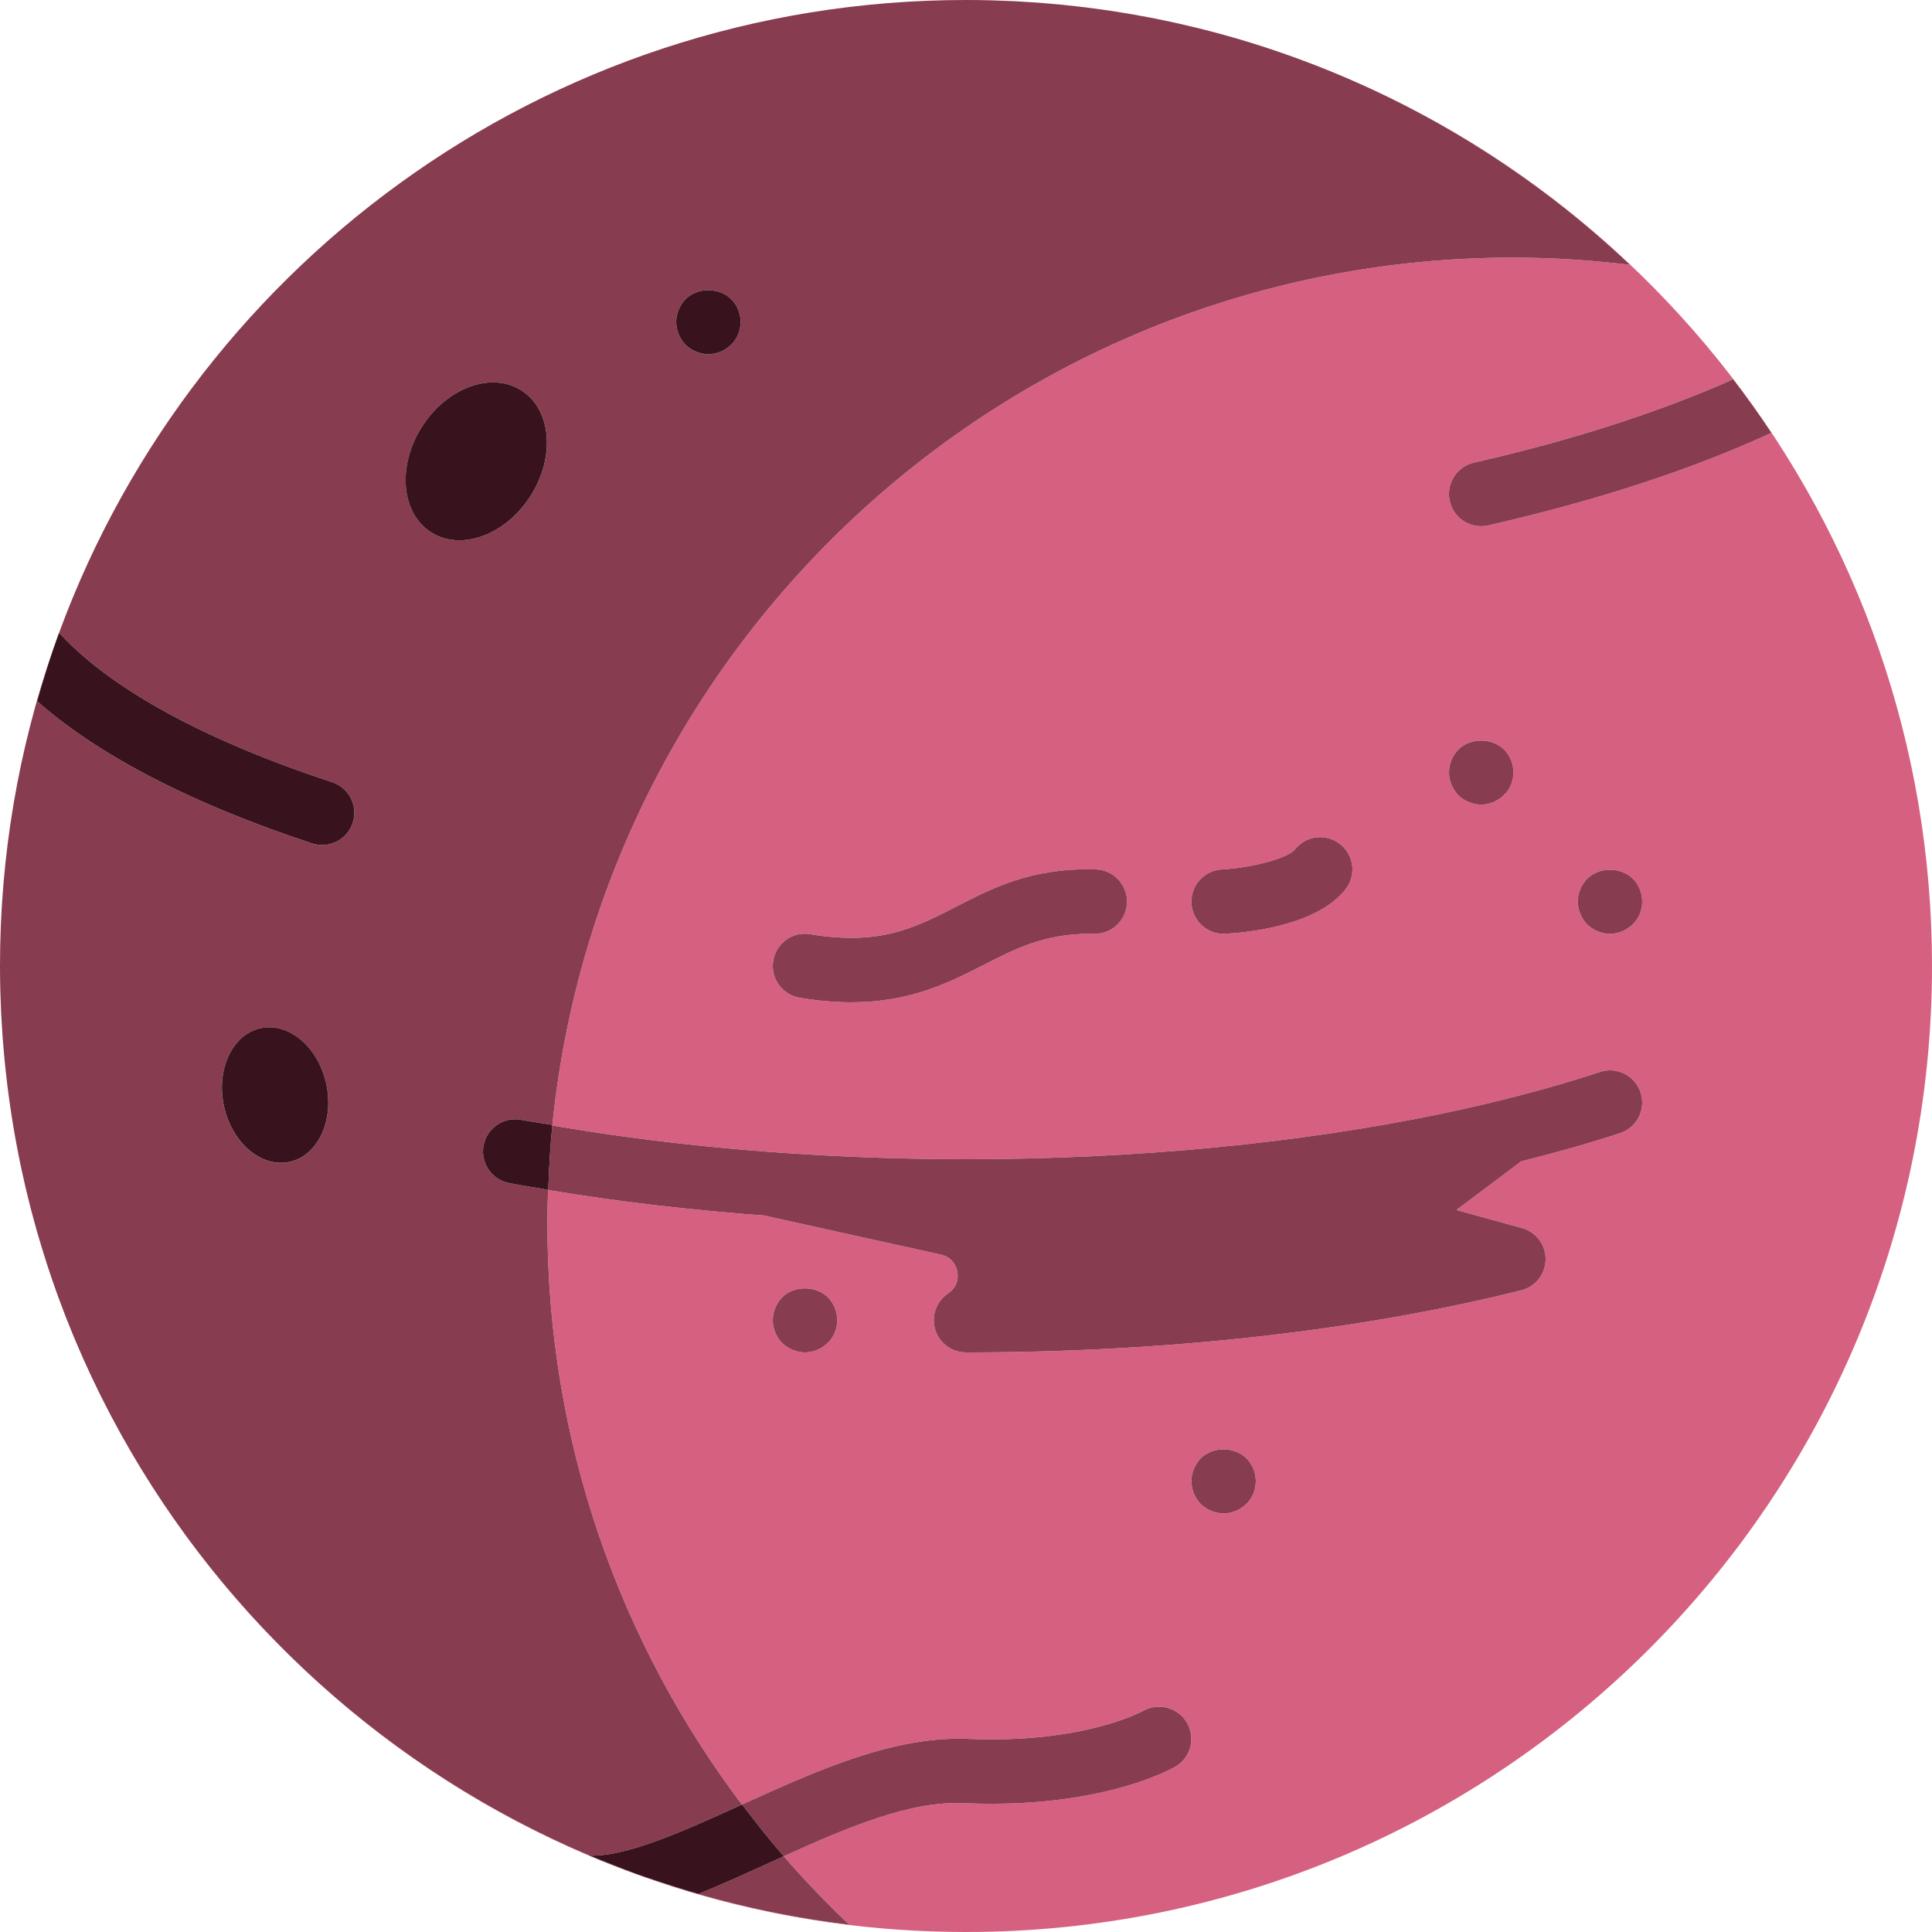
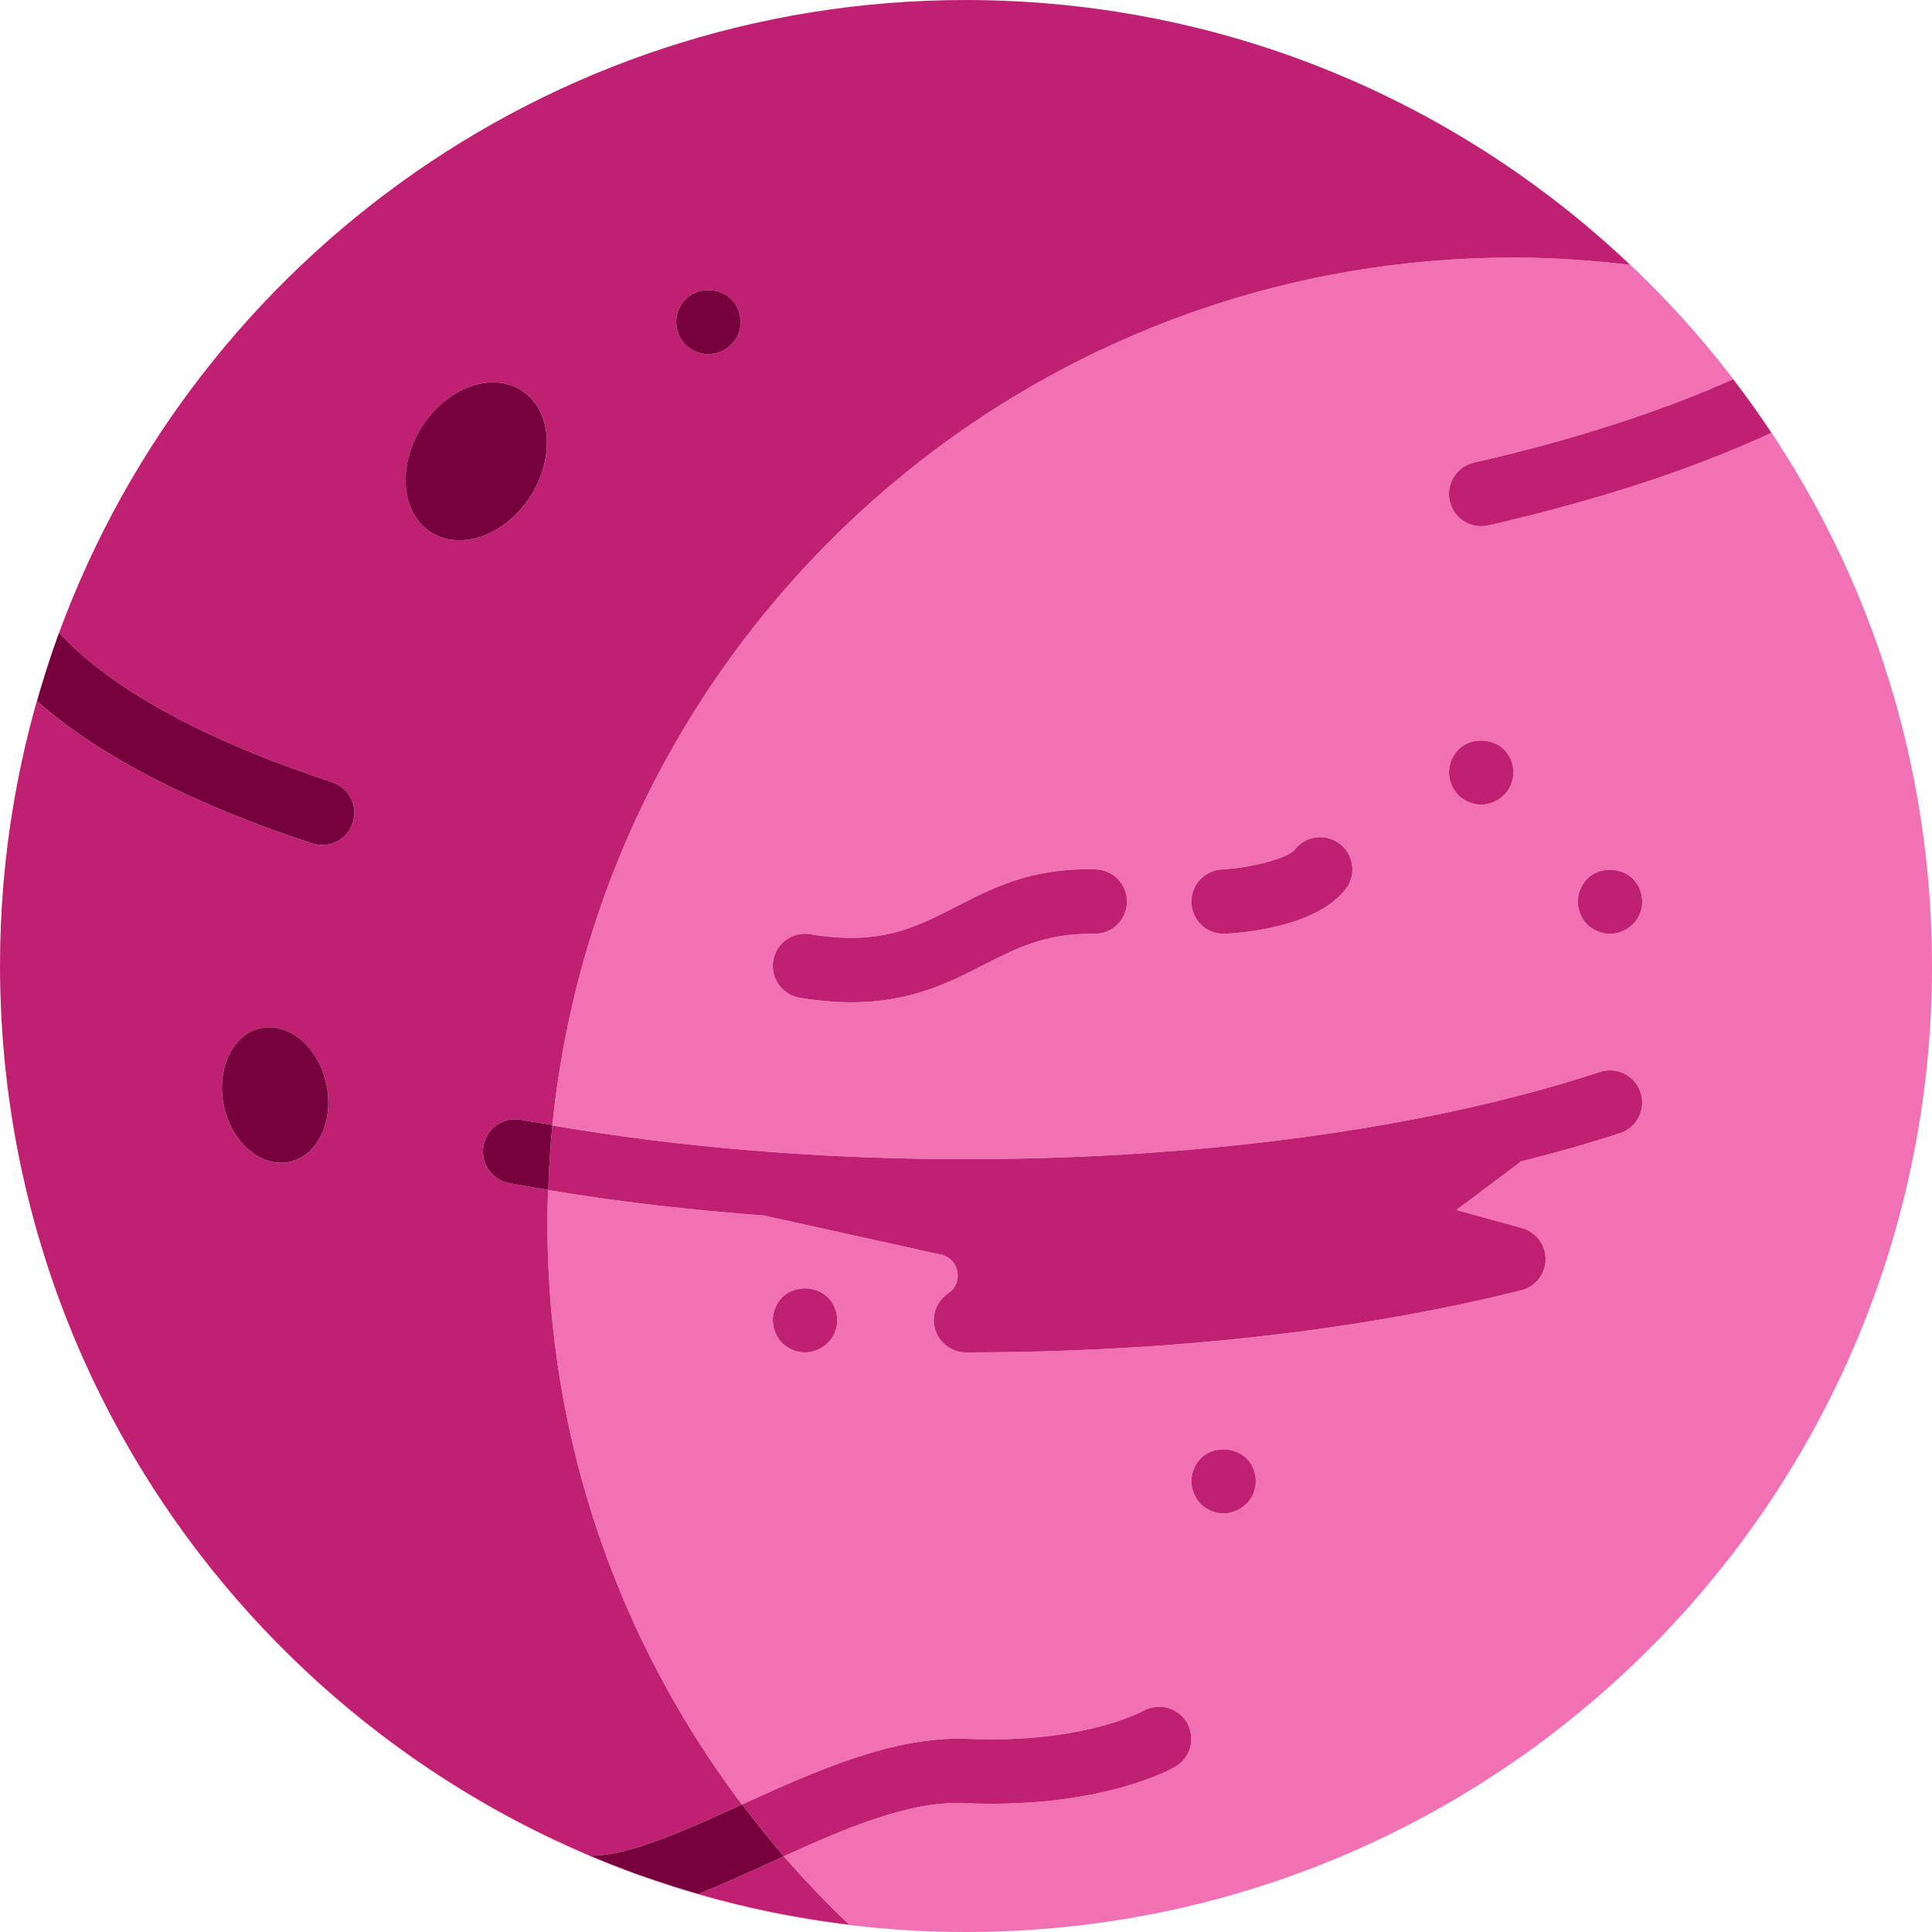
<svg xmlns="http://www.w3.org/2000/svg" version="1.1" id="Capa_1" x="0px" y="0px" viewBox="0 0 480 480" style="enable-background:new 0 0 480 480;" xml:space="preserve">
  <g>
-     <path style="fill:#D6607F;" d="M24.746,346.221c-0.636-1.286-1.262-2.579-1.876-3.878C23.483,343.643,24.11,344.935,24.746,346.221   z" />
-     <path style="fill:#D6607F;" d="M22.327,341.18c-0.588-1.263-1.168-2.53-1.735-3.804C21.158,338.651,21.739,339.917,22.327,341.18z" />
-     <path style="fill:#D6607F;" d="M20.031,336.094c-0.549-1.254-1.093-2.512-1.621-3.777   C18.938,333.582,19.482,334.839,20.031,336.094z" />
-     <path style="fill:#D6607F;" d="M17.864,330.98c-0.519-1.265-1.035-2.533-1.533-3.809C16.829,328.448,17.345,329.715,17.864,330.98z   " />
-     <path style="fill:#D6607F;" d="M303.561,8.525c38.557,10.583,73.23,30.554,101.437,57.281C395.485,64.659,385.822,64,376,64   c-124.27,0-226.479,94.448-238.762,215.477h0c-0.003,0.032-0.006,0.065-0.009,0.097c-0.001,0.014-0.002,0.028-0.004,0.042   C168.915,285.105,204.253,288,240,288c41.859,0,82.789-3.922,118.367-11.344c14.039-2.938,27.203-6.406,39.141-10.328   c4.195-1.391,8.711,0.906,10.094,5.109c1.375,4.195-0.906,8.711-5.109,10.094c-7.778,2.554-16.087,4.897-24.746,7.059   c-0.101,0.083-0.148,0.205-0.254,0.285l-15.656,11.742l16.289,4.492c3.508,0.969,5.922,4.172,5.875,7.805   c-0.047,3.641-2.531,6.789-6.063,7.664C337.57,330.672,289.867,336,240,336c-3.523,0-6.633-2.305-7.656-5.68   s0.289-7.023,3.219-8.977c2.563-1.711,2.469-4.25,2.313-5.258c-0.156-1.016-0.844-3.469-3.813-4.313l-43.789-9.68   c-0.065-0.015-0.112-0.062-0.177-0.078c-18.638-1.396-36.801-3.486-53.936-6.363c-0.095,2.772-0.16,5.552-0.16,8.348   c0,54.205,18.011,104.173,48.33,144.339c18.574-8.458,37.683-17.042,56.006-16.331c28.82,1.266,43.547-6.867,43.688-6.953   c3.828-2.133,8.711-0.82,10.891,2.984c2.18,3.813,0.914,8.656-2.883,10.867c-0.734,0.438-18.305,10.547-52.367,9.086   c-13.441-0.686-29.28,6.086-44.936,13.195c0,0,0.001,0.001,0.002,0.002c-0.001,0.001-0.002,0.001-0.004,0.002   c5.148,5.928,10.579,11.605,16.276,17.003c-12.859-1.55-25.402-4.12-37.553-7.619c-0.001,0-0.003,0.001-0.004,0.002   c-0.035-0.01-0.07-0.022-0.105-0.032c-2.008-0.579-4.005-1.186-5.992-1.816c-1.236-0.389-2.461-0.801-3.688-1.208   c-0.474-0.159-0.949-0.314-1.421-0.475c-5.38-1.822-10.685-3.803-15.878-6.005c0.055,0.002,0.115-0.003,0.171-0.002   c-49.475-20.934-90.472-57.971-116.398-104.552C71.109,430.151,149.727,480,240,480c132.548,0,240-107.452,240-240   C480,129.458,405.259,36.388,303.561,8.525z M272,232c-0.258,0.016-0.68-0.008-1.023-0.008c-11.43,0-18.469,3.594-26.594,7.742   c-8.633,4.406-18.18,9.281-32.875,9.281c-3.891,0-8.133-0.344-12.82-1.125c-4.359-0.727-7.305-4.852-6.578-9.203   c0.719-4.359,4.828-7.352,9.203-6.578c17.211,2.852,25.813-1.531,35.797-6.625c8.938-4.57,18.742-9.945,35.023-9.484   c4.414,0.07,7.938,3.711,7.867,8.133C279.93,228.5,276.359,232,272,232z M334.289,220.945c-7.18,9.141-24.672,10.766-29.859,11.047   C304.281,232,304.141,232,303.992,232c-4.219,0-7.742-3.297-7.977-7.563c-0.242-4.406,3.133-8.18,7.539-8.422   c7.672-0.438,16.492-2.844,18.156-4.961c2.727-3.469,7.75-4.086,11.234-1.344C336.414,212.437,337.023,217.469,334.289,220.945z    M205.68,333.601c-1.523,1.516-3.602,2.398-5.68,2.398s-4.164-0.883-5.68-2.32c-1.445-1.523-2.32-3.602-2.32-5.68   s0.875-4.164,2.32-5.68c2.961-2.961,8.32-2.961,11.359,0c1.516,1.516,2.32,3.602,2.32,5.68S207.195,332.156,205.68,333.601z    M309.679,373.601c-1.523,1.516-3.602,2.398-5.68,2.398c-2.078,0-4.164-0.883-5.68-2.32c-1.445-1.523-2.32-3.602-2.32-5.68   s0.875-4.164,2.32-5.68c2.961-2.961,8.32-2.961,11.359,0c1.516,1.516,2.32,3.602,2.32,5.68S311.195,372.156,309.679,373.601z    M373.679,197.502c-1.523,1.516-3.602,2.398-5.68,2.398s-4.164-0.883-5.68-2.32c-1.445-1.523-2.32-3.602-2.32-5.68   s0.875-4.164,2.32-5.68c2.961-2.961,8.32-2.961,11.359,0c1.516,1.516,2.32,3.602,2.32,5.68S375.195,196.057,373.679,197.502z    M405.679,229.601c-1.523,1.516-3.602,2.398-5.68,2.398s-4.164-0.883-5.68-2.32c-1.445-1.523-2.32-3.602-2.32-5.68   s0.875-4.164,2.32-5.68c2.961-2.961,8.32-2.961,11.359,0c1.516,1.516,2.32,3.602,2.32,5.68S407.195,228.156,405.679,229.601z    M369.773,130.531c-0.602,0.141-1.195,0.203-1.789,0.203c-3.648,0-6.945-2.508-7.789-6.219c-0.984-4.305,1.703-8.594,6.016-9.578   c24.808-5.672,46.328-12.667,64.396-20.713c3.315,4.328,6.492,8.763,9.511,13.315C420.515,116.577,396.919,124.331,369.773,130.531   z" />
-     <path style="fill:#D6607F;" d="M27.283,351.207c-0.696-1.327-1.378-2.663-2.05-4.004C25.905,348.545,26.588,349.88,27.283,351.207z   " />
-     <path style="fill:#D6607F;" d="M29.933,356.127c-0.771-1.391-1.525-2.791-2.269-4.198   C28.407,353.336,29.163,354.736,29.933,356.127z" />
-     <path style="fill:#D6607F;" d="M2.998,277.952c-0.143-0.898-0.281-1.798-0.414-2.7C2.717,276.154,2.855,277.054,2.998,277.952z" />
-     <path style="fill:#D6607F;" d="M275.665,2.641c1.355,0.202,2.703,0.423,4.05,0.648C278.367,3.065,277.019,2.843,275.665,2.641z" />
-     <path style="fill:#D6607F;" d="M281.394,3.568c1.446,0.252,2.885,0.522,4.322,0.8C284.279,4.091,282.84,3.819,281.394,3.568z" />
-     <path style="fill:#D6607F;" d="M0.435,254.289c-0.047-0.793-0.101-1.583-0.14-2.378C0.334,252.706,0.389,253.496,0.435,254.289z" />
-     <path style="fill:#D6607F;" d="M0.146,247.974c-0.022-0.667-0.054-1.332-0.07-2.001C0.092,246.641,0.124,247.306,0.146,247.974z" />
-     <path style="fill:#D6607F;" d="M269.87,1.849c1.265,0.157,2.523,0.334,3.782,0.511C272.393,2.183,271.135,2.006,269.87,1.849z" />
-     <path style="fill:#D6607F;" d="M246.08,0.077c0.765,0.019,1.525,0.058,2.288,0.084C247.605,0.135,246.845,0.096,246.08,0.077z" />
-     <path style="fill:#D6607F;" d="M252.11,0.303c0.956,0.048,1.907,0.116,2.86,0.175C254.017,0.42,253.067,0.351,252.11,0.303z" />
-     <path style="fill:#D6607F;" d="M287.051,4.623c1.539,0.306,3.071,0.631,4.599,0.967C290.121,5.255,288.589,4.929,287.051,4.623z" />
-     <path style="fill:#D6607F;" d="M292.635,5.805c1.633,0.366,3.259,0.75,4.879,1.149C295.894,6.556,294.269,6.17,292.635,5.805z" />
-     <path style="fill:#D6607F;" d="M298.142,7.107c1.735,0.432,3.462,0.883,5.182,1.353C301.604,7.991,299.877,7.539,298.142,7.107z" />
-     <path style="fill:#D6607F;" d="M2.149,272.147c-0.119-0.886-0.236-1.772-0.345-2.66C1.914,270.375,2.031,271.261,2.149,272.147z" />
-     <path style="fill:#D6607F;" d="M1.438,266.279c-0.095-0.869-0.191-1.737-0.276-2.609C1.247,264.542,1.343,265.41,1.438,266.279z" />
-     <path style="fill:#D6607F;" d="M0.866,260.34c-0.071-0.843-0.146-1.684-0.208-2.529C0.72,258.656,0.796,259.498,0.866,260.34z" />
-     <path style="fill:#D6607F;" d="M258.089,0.676c1.073,0.08,2.141,0.181,3.21,0.276C260.23,0.857,259.162,0.756,258.089,0.676z" />
-     <path style="fill:#D6607F;" d="M7.731,300.627c-0.249-0.956-0.482-1.918-0.72-2.879C7.249,298.709,7.482,299.671,7.731,300.627z" />
-     <path style="fill:#D6607F;" d="M15.854,325.916c-0.506-1.318-1.009-2.638-1.492-3.967   C14.845,323.278,15.348,324.597,15.854,325.916z" />
-     <path style="fill:#D6607F;" d="M9.241,306.163c-0.29-1.011-0.56-2.031-0.837-3.047C8.681,304.133,8.952,305.152,9.241,306.163z" />
-     <path style="fill:#D6607F;" d="M6.349,295.035c-0.219-0.931-0.424-1.867-0.632-2.802C5.925,293.168,6.131,294.104,6.349,295.035z" />
-     <path style="fill:#D6607F;" d="M14.108,321.229c-1.555-4.322-2.983-8.703-4.293-13.136   C11.125,312.525,12.554,316.907,14.108,321.229z" />
-     <path style="fill:#D6607F;" d="M5.1,289.396c-0.192-0.919-0.375-1.842-0.557-2.764C4.725,287.555,4.907,288.477,5.1,289.396z" />
-     <path style="fill:#D6607F;" d="M3.981,283.7c-0.167-0.907-0.327-1.817-0.483-2.728C3.655,281.883,3.815,282.792,3.981,283.7z" />
-     <path style="fill:#D6607F;" d="M264.01,1.192c1.172,0.117,2.338,0.254,3.506,0.387C266.348,1.446,265.182,1.309,264.01,1.192z" />
-     <path style="fill:#873C50;" d="M146.532,461.038c-0.055-0.001-0.116,0.004-0.171,0.002c5.193,2.203,10.499,4.183,15.878,6.005   c0.472,0.162,0.948,0.317,1.421,0.475c1.227,0.407,2.452,0.819,3.688,1.208c1.986,0.63,3.983,1.236,5.992,1.816   c0.035,0.01,0.07,0.022,0.105,0.032c0.001,0,0.003-0.001,0.004-0.002c12.15,3.499,24.694,6.069,37.553,7.619   c-5.697-5.398-11.128-11.075-16.276-17.003c-1.46,0.663-2.921,1.326-4.375,1.989c-5.725,2.606-11.35,5.158-16.817,7.36   c-0.763-0.219-1.527-0.437-2.288-0.663c-2.699-0.804-5.369-1.67-8.03-2.559c-1.713-0.578-3.439-1.131-5.135-1.747   c-1.86-0.668-3.681-1.418-5.519-2.133c-2.014-0.789-4.034-1.565-6.021-2.406c9.272,0.228,23.412-6.149,37.177-12.414   c0.22-0.1,0.441-0.2,0.662-0.3c3.32,4.398,6.74,8.715,10.348,12.87c15.656-7.109,31.495-13.881,44.936-13.195   c34.063,1.461,51.633-8.648,52.367-9.086c3.797-2.211,5.063-7.055,2.883-10.867c-2.18-3.805-7.063-5.117-10.891-2.984   c-0.141,0.086-14.867,8.219-43.688,6.953c-18.323-0.711-37.432,7.873-56.006,16.331C154.011,408.173,136,358.205,136,304   c0-2.796,0.065-5.575,0.16-8.348c17.136,2.878,35.298,4.968,53.936,6.363c0.065,0.016,0.111,0.063,0.177,0.078l43.789,9.68   c2.969,0.844,3.656,3.297,3.813,4.313c0.156,1.008,0.25,3.547-2.313,5.258c-2.93,1.953-4.242,5.602-3.219,8.977   S236.476,336,240,336c49.867,0,97.57-5.328,137.937-15.422c3.531-0.875,6.016-4.023,6.063-7.664   c0.047-3.633-2.367-6.836-5.875-7.805l-16.289-4.492l15.656-11.742c0.106-0.08,0.153-0.201,0.254-0.285   c8.658-2.162,16.968-4.505,24.746-7.059c4.203-1.383,6.484-5.898,5.109-10.094c-1.383-4.203-5.898-6.5-10.094-5.109   c-11.938,3.922-25.102,7.391-39.141,10.328C322.789,284.078,281.859,288,240,288c-35.747,0-71.085-2.895-102.775-8.384   c0.001-0.014,0.002-0.028,0.004-0.042c-0.534,5.292-0.831,10.651-1.017,16.039c-3.252-0.546-6.532-1.072-9.705-1.676   c-4.344-0.828-7.195-5.016-6.367-9.352c0.82-4.344,5.008-7.188,9.352-6.367c2.503,0.477,5.193,0.816,7.745,1.259   C149.521,158.448,251.73,64,376,64c9.822,0,19.485,0.659,28.998,1.806C376.79,39.079,342.118,19.108,303.561,8.525   c-0.079-0.022-0.158-0.043-0.237-0.064c-1.719-0.47-3.447-0.921-5.182-1.353c-0.208-0.052-0.418-0.102-0.627-0.153   c-1.62-0.399-3.246-0.783-4.879-1.149c-0.328-0.074-0.658-0.143-0.986-0.215c-1.528-0.336-3.06-0.66-4.599-0.967   c-0.444-0.088-0.89-0.17-1.334-0.256c-1.437-0.278-2.876-0.548-4.322-0.8c-0.558-0.097-1.12-0.185-1.679-0.278   c-1.347-0.225-2.696-0.446-4.05-0.648c-0.669-0.1-1.342-0.187-2.013-0.282c-1.259-0.177-2.517-0.354-3.782-0.511   c-0.782-0.097-1.57-0.179-2.354-0.269c-1.167-0.134-2.333-0.271-3.506-0.387c-0.901-0.09-1.807-0.161-2.71-0.241   c-1.069-0.094-2.137-0.195-3.21-0.276c-1.036-0.077-2.079-0.134-3.119-0.198c-0.953-0.059-1.904-0.128-2.86-0.175   c-1.244-0.062-2.494-0.099-3.743-0.142c-0.763-0.026-1.523-0.065-2.288-0.084C244.059,0.027,242.033,0,240,0   C134.986,0,45.739,67.453,13.186,161.39c0.463-1.356,0.939-2.706,1.431-4.048c0.176,0.157,0.398,0.225,0.563,0.4   c12.797,13.672,36.086,26.328,67.344,36.594c4.203,1.383,6.484,5.898,5.109,10.094c-1.109,3.375-4.234,5.508-7.602,5.508   c-0.828,0-1.664-0.125-2.492-0.398c-29.783-9.778-53.172-21.912-68.33-35.342c1.216-4.272,2.51-8.51,3.935-12.688   C4.635,186.105,0,212.51,0,240c0,1.997,0.027,3.987,0.076,5.973c0.016,0.669,0.049,1.334,0.07,2.001   c0.043,1.314,0.086,2.628,0.15,3.937c0.039,0.795,0.093,1.585,0.14,2.378c0.069,1.176,0.137,2.351,0.223,3.522   c0.062,0.845,0.137,1.686,0.208,2.529c0.094,1.112,0.187,2.223,0.296,3.33c0.085,0.872,0.181,1.74,0.276,2.609   c0.117,1.071,0.236,2.141,0.367,3.208c0.109,0.889,0.226,1.775,0.345,2.66c0.139,1.037,0.282,2.072,0.434,3.105   c0.133,0.902,0.271,1.802,0.414,2.7c0.16,1.009,0.327,2.015,0.5,3.02c0.157,0.911,0.316,1.821,0.483,2.728   c0.18,0.98,0.37,1.956,0.562,2.932c0.182,0.923,0.364,1.845,0.557,2.764c0.198,0.948,0.408,1.893,0.618,2.837   c0.208,0.935,0.413,1.871,0.632,2.802c0.213,0.907,0.439,1.81,0.662,2.713c0.237,0.961,0.471,1.923,0.72,2.879   c0.217,0.833,0.448,1.66,0.674,2.489c0.277,1.017,0.547,2.036,0.837,3.047c0.185,0.646,0.384,1.286,0.574,1.929   c1.31,4.433,2.738,8.815,4.293,13.136c0.086,0.239,0.167,0.481,0.254,0.72c0.483,1.329,0.986,2.649,1.492,3.967   c0.16,0.418,0.315,0.839,0.477,1.255c0.498,1.276,1.014,2.544,1.533,3.809c0.183,0.445,0.361,0.892,0.546,1.336   c0.528,1.266,1.072,2.523,1.621,3.777c0.187,0.427,0.371,0.856,0.561,1.283c0.567,1.274,1.147,2.541,1.735,3.804   c0.181,0.388,0.36,0.776,0.543,1.163c0.614,1.299,1.24,2.592,1.876,3.878c0.162,0.327,0.324,0.655,0.488,0.981   c0.671,1.342,1.354,2.677,2.05,4.004c0.126,0.241,0.254,0.481,0.381,0.722c0.744,1.407,1.499,2.808,2.269,4.198   c0.067,0.12,0.134,0.239,0.201,0.359C56.061,403.068,97.058,440.104,146.532,461.038z M170.32,74.32   c2.961-2.961,8.32-2.961,11.359,0c1.516,1.516,2.32,3.602,2.32,5.68s-0.805,4.156-2.32,5.602C180.156,87.117,178.078,88,176,88   s-4.164-0.883-5.68-2.32C168.875,84.156,168,82.078,168,80S168.875,75.836,170.32,74.32z M104.835,106.028   c6.196-9.737,17.263-13.784,24.718-9.04c7.455,4.744,8.476,16.483,2.28,26.22s-17.262,13.784-24.718,9.04   S98.639,115.765,104.835,106.028z M55.635,274.818c-1.982-9.17,2.103-17.834,9.124-19.352c7.021-1.518,14.32,4.686,16.302,13.856   s-2.103,17.834-9.124,19.352C64.916,290.191,57.617,283.987,55.635,274.818z" />
-     <path style="fill:#873C50;" d="M272.133,216c-16.281-0.461-26.086,4.914-35.023,9.484c-9.984,5.094-18.586,9.477-35.797,6.625   c-4.375-0.773-8.484,2.219-9.203,6.578c-0.727,4.352,2.219,8.477,6.578,9.203c4.688,0.781,8.93,1.125,12.82,1.125   c14.695,0,24.242-4.875,32.875-9.281c8.125-4.148,15.164-7.742,26.594-7.742c0.344,0,0.766,0.023,1.023,0.008   c4.359,0,7.93-3.5,8-7.867C280.07,219.711,276.547,216.07,272.133,216z" />
-     <path style="fill:#873C50;" d="M332.945,209.711c-3.484-2.742-8.508-2.125-11.234,1.344c-1.664,2.117-10.484,4.523-18.156,4.961   c-4.406,0.242-7.781,4.016-7.539,8.422c0.234,4.266,3.758,7.563,7.977,7.563c0.148,0,0.289,0,0.438-0.008   c5.187-0.281,22.68-1.906,29.859-11.047C337.023,217.469,336.414,212.437,332.945,209.711z" />
-     <ellipse transform="matrix(-0.5369 0.8437 -0.8437 -0.5369 278.5632 76.3195)" style="fill: #38131D;" cx="118.334" cy="114.618" rx="20.897" ry="16" />
-     <ellipse transform="matrix(0.9774 -0.2113 0.2113 0.9774 -55.9416 20.5831)" style="fill: #38131D;" cx="68.348" cy="272.069" rx="13.006" ry="16.987" />
-     <path style="fill: #38131D;" d="M176,88c2.078,0,4.156-0.883,5.68-2.398C183.195,84.156,184,82.078,184,80s-0.805-4.164-2.32-5.68   c-3.039-2.961-8.398-2.961-11.359,0C168.875,75.836,168,77.922,168,80s0.875,4.156,2.32,5.68C171.836,87.117,173.922,88,176,88z" />
-     <path style="fill:#873C50;" d="M362.32,186.221c-1.445,1.516-2.32,3.602-2.32,5.68s0.875,4.156,2.32,5.68   c1.516,1.438,3.602,2.32,5.68,2.32s4.156-0.883,5.68-2.398c1.516-1.445,2.32-3.523,2.32-5.602s-0.805-4.164-2.32-5.68   C370.64,183.26,365.281,183.26,362.32,186.221z" />
-     <path style="fill:#873C50;" d="M394.32,218.32c-1.445,1.516-2.32,3.602-2.32,5.68s0.875,4.156,2.32,5.68   c1.516,1.438,3.602,2.32,5.68,2.32s4.156-0.883,5.68-2.398c1.516-1.445,2.32-3.523,2.32-5.602s-0.805-4.164-2.32-5.68   C402.64,215.359,397.281,215.359,394.32,218.32z" />
-     <path style="fill:#873C50;" d="M194.32,322.32c-1.445,1.516-2.32,3.602-2.32,5.68s0.875,4.156,2.32,5.68   c1.516,1.438,3.602,2.32,5.68,2.32s4.156-0.883,5.68-2.398c1.516-1.445,2.32-3.523,2.32-5.602s-0.805-4.164-2.32-5.68   C202.641,319.359,197.281,319.359,194.32,322.32z" />
-     <path style="fill:#873C50;" d="M298.32,362.32c-1.445,1.516-2.32,3.602-2.32,5.68s0.875,4.156,2.32,5.68   c1.516,1.438,3.602,2.32,5.68,2.32c2.078,0,4.156-0.883,5.68-2.398c1.516-1.445,2.32-3.523,2.32-5.602s-0.805-4.164-2.32-5.68   C306.64,359.359,301.281,359.359,298.32,362.32z" />
-     <path style="fill: #38131D;" d="M120.141,284.586c-0.828,4.336,2.023,8.523,6.367,9.352c3.173,0.604,6.453,1.13,9.705,1.676   c0.185-5.388,0.482-10.747,1.017-16.039c0.003-0.032,0.005-0.065,0.009-0.097h0c-2.552-0.443-5.243-0.782-7.745-1.259   C125.148,277.398,120.961,280.242,120.141,284.586z" />
-     <path style="fill: #38131D;" d="M77.539,209.539c0.828,0.273,1.664,0.398,2.492,0.398c3.367,0,6.492-2.133,7.602-5.508   c1.375-4.195-0.906-8.711-5.109-10.094c-31.258-10.266-54.547-22.922-67.344-36.594c-0.164-0.175-0.387-0.243-0.563-0.4   c-0.492,1.342-0.968,2.692-1.431,4.048c-0.014,0.04-0.028,0.079-0.042,0.119c-1.425,4.178-2.719,8.417-3.935,12.688   C24.367,187.627,47.756,199.761,77.539,209.539z" />
-     <path style="fill: #38131D;" d="M184.38,448.317c-0.22,0.1-0.442,0.2-0.662,0.3c-13.765,6.265-27.904,12.642-37.177,12.414   c1.987,0.841,4.007,1.618,6.021,2.406c1.838,0.714,3.659,1.464,5.519,2.133c1.696,0.616,3.421,1.169,5.135,1.747   c2.661,0.889,5.331,1.755,8.03,2.559c0.76,0.227,1.524,0.444,2.288,0.663c5.467-2.202,11.092-4.754,16.817-7.36   c1.454-0.663,2.915-1.326,4.375-1.989c0.001-0.001,0.002-0.001,0.004-0.002c-0.001-0.001-0.001-0.001-0.001-0.001   C191.121,457.032,187.7,452.715,184.38,448.317z" />
-     <path style="fill:#873C50;" d="M430.607,94.224c-18.068,8.047-39.588,15.041-64.396,20.713c-4.313,0.984-7,5.273-6.016,9.578   c0.844,3.711,4.141,6.219,7.789,6.219c0.594,0,1.188-0.063,1.789-0.203c27.146-6.2,50.742-13.954,70.345-22.992   C437.098,102.987,433.922,98.552,430.607,94.224z" />
+     <path style="fill:#F271B4;" d="M24.746,346.221c-0.636-1.286-1.262-2.579-1.876-3.878C23.483,343.643,24.11,344.935,24.746,346.221   z" />
+     <path style="fill:#F271B4;" d="M22.327,341.18c-0.588-1.263-1.168-2.53-1.735-3.804C21.158,338.651,21.739,339.917,22.327,341.18z" />
+     <path style="fill:#F271B4;" d="M20.031,336.094c-0.549-1.254-1.093-2.512-1.621-3.777   C18.938,333.582,19.482,334.839,20.031,336.094z" />
+     <path style="fill:#F271B4;" d="M17.864,330.98c-0.519-1.265-1.035-2.533-1.533-3.809C16.829,328.448,17.345,329.715,17.864,330.98z   " />
+     <path style="fill:#F271B4;" d="M303.561,8.525c38.557,10.583,73.23,30.554,101.437,57.281C395.485,64.659,385.822,64,376,64   c-124.27,0-226.479,94.448-238.762,215.477h0c-0.003,0.032-0.006,0.065-0.009,0.097c-0.001,0.014-0.002,0.028-0.004,0.042   C168.915,285.105,204.253,288,240,288c41.859,0,82.789-3.922,118.367-11.344c14.039-2.938,27.203-6.406,39.141-10.328   c4.195-1.391,8.711,0.906,10.094,5.109c1.375,4.195-0.906,8.711-5.109,10.094c-7.778,2.554-16.087,4.897-24.746,7.059   c-0.101,0.083-0.148,0.205-0.254,0.285l-15.656,11.742l16.289,4.492c3.508,0.969,5.922,4.172,5.875,7.805   c-0.047,3.641-2.531,6.789-6.063,7.664C337.57,330.672,289.867,336,240,336c-3.523,0-6.633-2.305-7.656-5.68   s0.289-7.023,3.219-8.977c2.563-1.711,2.469-4.25,2.313-5.258c-0.156-1.016-0.844-3.469-3.813-4.313l-43.789-9.68   c-0.065-0.015-0.112-0.062-0.177-0.078c-18.638-1.396-36.801-3.486-53.936-6.363c-0.095,2.772-0.16,5.552-0.16,8.348   c0,54.205,18.011,104.173,48.33,144.339c18.574-8.458,37.683-17.042,56.006-16.331c28.82,1.266,43.547-6.867,43.688-6.953   c3.828-2.133,8.711-0.82,10.891,2.984c2.18,3.813,0.914,8.656-2.883,10.867c-0.734,0.438-18.305,10.547-52.367,9.086   c-13.441-0.686-29.28,6.086-44.936,13.195c0,0,0.001,0.001,0.002,0.002c-0.001,0.001-0.002,0.001-0.004,0.002   c5.148,5.928,10.579,11.605,16.276,17.003c-12.859-1.55-25.402-4.12-37.553-7.619c-0.001,0-0.003,0.001-0.004,0.002   c-0.035-0.01-0.07-0.022-0.105-0.032c-2.008-0.579-4.005-1.186-5.992-1.816c-1.236-0.389-2.461-0.801-3.688-1.208   c-0.474-0.159-0.949-0.314-1.421-0.475c-5.38-1.822-10.685-3.803-15.878-6.005c0.055,0.002,0.115-0.003,0.171-0.002   c-49.475-20.934-90.472-57.971-116.398-104.552C71.109,430.151,149.727,480,240,480c132.548,0,240-107.452,240-240   C480,129.458,405.259,36.388,303.561,8.525z M272,232c-0.258,0.016-0.68-0.008-1.023-0.008c-11.43,0-18.469,3.594-26.594,7.742   c-8.633,4.406-18.18,9.281-32.875,9.281c-3.891,0-8.133-0.344-12.82-1.125c-4.359-0.727-7.305-4.852-6.578-9.203   c0.719-4.359,4.828-7.352,9.203-6.578c17.211,2.852,25.813-1.531,35.797-6.625c8.938-4.57,18.742-9.945,35.023-9.484   c4.414,0.07,7.938,3.711,7.867,8.133C279.93,228.5,276.359,232,272,232z M334.289,220.945c-7.18,9.141-24.672,10.766-29.859,11.047   C304.281,232,304.141,232,303.992,232c-4.219,0-7.742-3.297-7.977-7.563c-0.242-4.406,3.133-8.18,7.539-8.422   c7.672-0.438,16.492-2.844,18.156-4.961c2.727-3.469,7.75-4.086,11.234-1.344C336.414,212.437,337.023,217.469,334.289,220.945z    M205.68,333.601c-1.523,1.516-3.602,2.398-5.68,2.398s-4.164-0.883-5.68-2.32c-1.445-1.523-2.32-3.602-2.32-5.68   s0.875-4.164,2.32-5.68c2.961-2.961,8.32-2.961,11.359,0c1.516,1.516,2.32,3.602,2.32,5.68S207.195,332.156,205.68,333.601z    M309.679,373.601c-1.523,1.516-3.602,2.398-5.68,2.398c-2.078,0-4.164-0.883-5.68-2.32c-1.445-1.523-2.32-3.602-2.32-5.68   s0.875-4.164,2.32-5.68c2.961-2.961,8.32-2.961,11.359,0c1.516,1.516,2.32,3.602,2.32,5.68S311.195,372.156,309.679,373.601z    M373.679,197.502c-1.523,1.516-3.602,2.398-5.68,2.398s-4.164-0.883-5.68-2.32c-1.445-1.523-2.32-3.602-2.32-5.68   s0.875-4.164,2.32-5.68c2.961-2.961,8.32-2.961,11.359,0c1.516,1.516,2.32,3.602,2.32,5.68S375.195,196.057,373.679,197.502z    M405.679,229.601c-1.523,1.516-3.602,2.398-5.68,2.398s-4.164-0.883-5.68-2.32c-1.445-1.523-2.32-3.602-2.32-5.68   s0.875-4.164,2.32-5.68c2.961-2.961,8.32-2.961,11.359,0c1.516,1.516,2.32,3.602,2.32,5.68S407.195,228.156,405.679,229.601z    M369.773,130.531c-0.602,0.141-1.195,0.203-1.789,0.203c-3.648,0-6.945-2.508-7.789-6.219c-0.984-4.305,1.703-8.594,6.016-9.578   c24.808-5.672,46.328-12.667,64.396-20.713c3.315,4.328,6.492,8.763,9.511,13.315C420.515,116.577,396.919,124.331,369.773,130.531   z" />
+     <path style="fill:#F271B4;" d="M27.283,351.207c-0.696-1.327-1.378-2.663-2.05-4.004C25.905,348.545,26.588,349.88,27.283,351.207z   " />
+     <path style="fill:#F271B4;" d="M29.933,356.127c-0.771-1.391-1.525-2.791-2.269-4.198   C28.407,353.336,29.163,354.736,29.933,356.127z" />
+     <path style="fill:#F271B4;" d="M2.998,277.952c-0.143-0.898-0.281-1.798-0.414-2.7C2.717,276.154,2.855,277.054,2.998,277.952z" />
+     <path style="fill:#F271B4;" d="M275.665,2.641c1.355,0.202,2.703,0.423,4.05,0.648C278.367,3.065,277.019,2.843,275.665,2.641z" />
+     <path style="fill:#F271B4;" d="M281.394,3.568c1.446,0.252,2.885,0.522,4.322,0.8C284.279,4.091,282.84,3.819,281.394,3.568z" />
+     <path style="fill:#F271B4;" d="M0.435,254.289c-0.047-0.793-0.101-1.583-0.14-2.378C0.334,252.706,0.389,253.496,0.435,254.289z" />
+     <path style="fill:#F271B4;" d="M0.146,247.974c-0.022-0.667-0.054-1.332-0.07-2.001C0.092,246.641,0.124,247.306,0.146,247.974z" />
+     <path style="fill:#F271B4;" d="M269.87,1.849c1.265,0.157,2.523,0.334,3.782,0.511C272.393,2.183,271.135,2.006,269.87,1.849z" />
+     <path style="fill:#F271B4;" d="M246.08,0.077c0.765,0.019,1.525,0.058,2.288,0.084C247.605,0.135,246.845,0.096,246.08,0.077z" />
+     <path style="fill:#F271B4;" d="M252.11,0.303c0.956,0.048,1.907,0.116,2.86,0.175C254.017,0.42,253.067,0.351,252.11,0.303z" />
+     <path style="fill:#F271B4;" d="M287.051,4.623c1.539,0.306,3.071,0.631,4.599,0.967C290.121,5.255,288.589,4.929,287.051,4.623z" />
+     <path style="fill:#F271B4;" d="M292.635,5.805c1.633,0.366,3.259,0.75,4.879,1.149C295.894,6.556,294.269,6.17,292.635,5.805z" />
+     <path style="fill:#F271B4;" d="M298.142,7.107c1.735,0.432,3.462,0.883,5.182,1.353C301.604,7.991,299.877,7.539,298.142,7.107z" />
+     <path style="fill:#F271B4;" d="M2.149,272.147c-0.119-0.886-0.236-1.772-0.345-2.66C1.914,270.375,2.031,271.261,2.149,272.147z" />
+     <path style="fill:#F271B4;" d="M1.438,266.279c-0.095-0.869-0.191-1.737-0.276-2.609C1.247,264.542,1.343,265.41,1.438,266.279z" />
+     <path style="fill:#F271B4;" d="M0.866,260.34c-0.071-0.843-0.146-1.684-0.208-2.529C0.72,258.656,0.796,259.498,0.866,260.34z" />
+     <path style="fill:#F271B4;" d="M258.089,0.676c1.073,0.08,2.141,0.181,3.21,0.276C260.23,0.857,259.162,0.756,258.089,0.676z" />
+     <path style="fill:#F271B4;" d="M7.731,300.627c-0.249-0.956-0.482-1.918-0.72-2.879C7.249,298.709,7.482,299.671,7.731,300.627z" />
+     <path style="fill:#F271B4;" d="M15.854,325.916c-0.506-1.318-1.009-2.638-1.492-3.967   C14.845,323.278,15.348,324.597,15.854,325.916z" />
+     <path style="fill:#F271B4;" d="M9.241,306.163c-0.29-1.011-0.56-2.031-0.837-3.047C8.681,304.133,8.952,305.152,9.241,306.163z" />
+     <path style="fill:#F271B4;" d="M6.349,295.035c-0.219-0.931-0.424-1.867-0.632-2.802C5.925,293.168,6.131,294.104,6.349,295.035z" />
+     <path style="fill:#F271B4;" d="M14.108,321.229c-1.555-4.322-2.983-8.703-4.293-13.136   C11.125,312.525,12.554,316.907,14.108,321.229z" />
+     <path style="fill:#F271B4;" d="M5.1,289.396c-0.192-0.919-0.375-1.842-0.557-2.764C4.725,287.555,4.907,288.477,5.1,289.396z" />
+     <path style="fill:#F271B4;" d="M3.981,283.7c-0.167-0.907-0.327-1.817-0.483-2.728C3.655,281.883,3.815,282.792,3.981,283.7z" />
+     <path style="fill:#F271B4;" d="M264.01,1.192c1.172,0.117,2.338,0.254,3.506,0.387C266.348,1.446,265.182,1.309,264.01,1.192z" />
+     <path style="fill:#BF2072;" d="M146.532,461.038c-0.055-0.001-0.116,0.004-0.171,0.002c5.193,2.203,10.499,4.183,15.878,6.005   c0.472,0.162,0.948,0.317,1.421,0.475c1.227,0.407,2.452,0.819,3.688,1.208c1.986,0.63,3.983,1.236,5.992,1.816   c0.035,0.01,0.07,0.022,0.105,0.032c0.001,0,0.003-0.001,0.004-0.002c12.15,3.499,24.694,6.069,37.553,7.619   c-5.697-5.398-11.128-11.075-16.276-17.003c-1.46,0.663-2.921,1.326-4.375,1.989c-5.725,2.606-11.35,5.158-16.817,7.36   c-0.763-0.219-1.527-0.437-2.288-0.663c-2.699-0.804-5.369-1.67-8.03-2.559c-1.713-0.578-3.439-1.131-5.135-1.747   c-1.86-0.668-3.681-1.418-5.519-2.133c-2.014-0.789-4.034-1.565-6.021-2.406c9.272,0.228,23.412-6.149,37.177-12.414   c0.22-0.1,0.441-0.2,0.662-0.3c3.32,4.398,6.74,8.715,10.348,12.87c15.656-7.109,31.495-13.881,44.936-13.195   c34.063,1.461,51.633-8.648,52.367-9.086c3.797-2.211,5.063-7.055,2.883-10.867c-2.18-3.805-7.063-5.117-10.891-2.984   c-0.141,0.086-14.867,8.219-43.688,6.953c-18.323-0.711-37.432,7.873-56.006,16.331C154.011,408.173,136,358.205,136,304   c0-2.796,0.065-5.575,0.16-8.348c17.136,2.878,35.298,4.968,53.936,6.363c0.065,0.016,0.111,0.063,0.177,0.078l43.789,9.68   c2.969,0.844,3.656,3.297,3.813,4.313c0.156,1.008,0.25,3.547-2.313,5.258c-2.93,1.953-4.242,5.602-3.219,8.977   S236.476,336,240,336c49.867,0,97.57-5.328,137.937-15.422c3.531-0.875,6.016-4.023,6.063-7.664   c0.047-3.633-2.367-6.836-5.875-7.805l-16.289-4.492l15.656-11.742c0.106-0.08,0.153-0.201,0.254-0.285   c8.658-2.162,16.968-4.505,24.746-7.059c4.203-1.383,6.484-5.898,5.109-10.094c-1.383-4.203-5.898-6.5-10.094-5.109   c-11.938,3.922-25.102,7.391-39.141,10.328C322.789,284.078,281.859,288,240,288c-35.747,0-71.085-2.895-102.775-8.384   c0.001-0.014,0.002-0.028,0.004-0.042c-0.534,5.292-0.831,10.651-1.017,16.039c-3.252-0.546-6.532-1.072-9.705-1.676   c-4.344-0.828-7.195-5.016-6.367-9.352c0.82-4.344,5.008-7.188,9.352-6.367c2.503,0.477,5.193,0.816,7.745,1.259   C149.521,158.448,251.73,64,376,64c9.822,0,19.485,0.659,28.998,1.806C376.79,39.079,342.118,19.108,303.561,8.525   c-0.079-0.022-0.158-0.043-0.237-0.064c-1.719-0.47-3.447-0.921-5.182-1.353c-0.208-0.052-0.418-0.102-0.627-0.153   c-1.62-0.399-3.246-0.783-4.879-1.149c-0.328-0.074-0.658-0.143-0.986-0.215c-1.528-0.336-3.06-0.66-4.599-0.967   c-0.444-0.088-0.89-0.17-1.334-0.256c-1.437-0.278-2.876-0.548-4.322-0.8c-0.558-0.097-1.12-0.185-1.679-0.278   c-1.347-0.225-2.696-0.446-4.05-0.648c-0.669-0.1-1.342-0.187-2.013-0.282c-1.259-0.177-2.517-0.354-3.782-0.511   c-0.782-0.097-1.57-0.179-2.354-0.269c-1.167-0.134-2.333-0.271-3.506-0.387c-0.901-0.09-1.807-0.161-2.71-0.241   c-1.069-0.094-2.137-0.195-3.21-0.276c-1.036-0.077-2.079-0.134-3.119-0.198c-0.953-0.059-1.904-0.128-2.86-0.175   c-1.244-0.062-2.494-0.099-3.743-0.142c-0.763-0.026-1.523-0.065-2.288-0.084C244.059,0.027,242.033,0,240,0   C134.986,0,45.739,67.453,13.186,161.39c0.463-1.356,0.939-2.706,1.431-4.048c0.176,0.157,0.398,0.225,0.563,0.4   c12.797,13.672,36.086,26.328,67.344,36.594c4.203,1.383,6.484,5.898,5.109,10.094c-1.109,3.375-4.234,5.508-7.602,5.508   c-0.828,0-1.664-0.125-2.492-0.398c-29.783-9.778-53.172-21.912-68.33-35.342c1.216-4.272,2.51-8.51,3.935-12.688   C4.635,186.105,0,212.51,0,240c0,1.997,0.027,3.987,0.076,5.973c0.016,0.669,0.049,1.334,0.07,2.001   c0.043,1.314,0.086,2.628,0.15,3.937c0.039,0.795,0.093,1.585,0.14,2.378c0.069,1.176,0.137,2.351,0.223,3.522   c0.062,0.845,0.137,1.686,0.208,2.529c0.094,1.112,0.187,2.223,0.296,3.33c0.085,0.872,0.181,1.74,0.276,2.609   c0.117,1.071,0.236,2.141,0.367,3.208c0.109,0.889,0.226,1.775,0.345,2.66c0.139,1.037,0.282,2.072,0.434,3.105   c0.133,0.902,0.271,1.802,0.414,2.7c0.16,1.009,0.327,2.015,0.5,3.02c0.157,0.911,0.316,1.821,0.483,2.728   c0.18,0.98,0.37,1.956,0.562,2.932c0.182,0.923,0.364,1.845,0.557,2.764c0.198,0.948,0.408,1.893,0.618,2.837   c0.208,0.935,0.413,1.871,0.632,2.802c0.213,0.907,0.439,1.81,0.662,2.713c0.237,0.961,0.471,1.923,0.72,2.879   c0.217,0.833,0.448,1.66,0.674,2.489c0.277,1.017,0.547,2.036,0.837,3.047c0.185,0.646,0.384,1.286,0.574,1.929   c1.31,4.433,2.738,8.815,4.293,13.136c0.086,0.239,0.167,0.481,0.254,0.72c0.483,1.329,0.986,2.649,1.492,3.967   c0.16,0.418,0.315,0.839,0.477,1.255c0.498,1.276,1.014,2.544,1.533,3.809c0.183,0.445,0.361,0.892,0.546,1.336   c0.528,1.266,1.072,2.523,1.621,3.777c0.187,0.427,0.371,0.856,0.561,1.283c0.567,1.274,1.147,2.541,1.735,3.804   c0.181,0.388,0.36,0.776,0.543,1.163c0.614,1.299,1.24,2.592,1.876,3.878c0.162,0.327,0.324,0.655,0.488,0.981   c0.671,1.342,1.354,2.677,2.05,4.004c0.126,0.241,0.254,0.481,0.381,0.722c0.744,1.407,1.499,2.808,2.269,4.198   c0.067,0.12,0.134,0.239,0.201,0.359C56.061,403.068,97.058,440.104,146.532,461.038z M170.32,74.32   c2.961-2.961,8.32-2.961,11.359,0c1.516,1.516,2.32,3.602,2.32,5.68s-0.805,4.156-2.32,5.602C180.156,87.117,178.078,88,176,88   s-4.164-0.883-5.68-2.32C168.875,84.156,168,82.078,168,80S168.875,75.836,170.32,74.32z M104.835,106.028   c6.196-9.737,17.263-13.784,24.718-9.04c7.455,4.744,8.476,16.483,2.28,26.22s-17.262,13.784-24.718,9.04   S98.639,115.765,104.835,106.028z M55.635,274.818c-1.982-9.17,2.103-17.834,9.124-19.352c7.021-1.518,14.32,4.686,16.302,13.856   s-2.103,17.834-9.124,19.352C64.916,290.191,57.617,283.987,55.635,274.818z" />
+     <path style="fill:#BF2072;" d="M272.133,216c-16.281-0.461-26.086,4.914-35.023,9.484c-9.984,5.094-18.586,9.477-35.797,6.625   c-4.375-0.773-8.484,2.219-9.203,6.578c-0.727,4.352,2.219,8.477,6.578,9.203c4.688,0.781,8.93,1.125,12.82,1.125   c14.695,0,24.242-4.875,32.875-9.281c8.125-4.148,15.164-7.742,26.594-7.742c0.344,0,0.766,0.023,1.023,0.008   c4.359,0,7.93-3.5,8-7.867C280.07,219.711,276.547,216.07,272.133,216z" />
+     <path style="fill:#BF2072;" d="M332.945,209.711c-3.484-2.742-8.508-2.125-11.234,1.344c-1.664,2.117-10.484,4.523-18.156,4.961   c-4.406,0.242-7.781,4.016-7.539,8.422c0.234,4.266,3.758,7.563,7.977,7.563c0.148,0,0.289,0,0.438-0.008   c5.187-0.281,22.68-1.906,29.859-11.047C337.023,217.469,336.414,212.437,332.945,209.711z" />
+     <ellipse transform="matrix(-0.5369 0.8437 -0.8437 -0.5369 278.5632 76.3195)" style="fill: #75003C;" cx="118.334" cy="114.618" rx="20.897" ry="16" />
+     <ellipse transform="matrix(0.9774 -0.2113 0.2113 0.9774 -55.9416 20.5831)" style="fill: #75003C;" cx="68.348" cy="272.069" rx="13.006" ry="16.987" />
+     <path style="fill: #75003C;" d="M176,88c2.078,0,4.156-0.883,5.68-2.398C183.195,84.156,184,82.078,184,80s-0.805-4.164-2.32-5.68   c-3.039-2.961-8.398-2.961-11.359,0C168.875,75.836,168,77.922,168,80s0.875,4.156,2.32,5.68C171.836,87.117,173.922,88,176,88z" />
+     <path style="fill:#BF2072;" d="M362.32,186.221c-1.445,1.516-2.32,3.602-2.32,5.68s0.875,4.156,2.32,5.68   c1.516,1.438,3.602,2.32,5.68,2.32s4.156-0.883,5.68-2.398c1.516-1.445,2.32-3.523,2.32-5.602s-0.805-4.164-2.32-5.68   C370.64,183.26,365.281,183.26,362.32,186.221z" />
+     <path style="fill:#BF2072;" d="M394.32,218.32c-1.445,1.516-2.32,3.602-2.32,5.68s0.875,4.156,2.32,5.68   c1.516,1.438,3.602,2.32,5.68,2.32s4.156-0.883,5.68-2.398c1.516-1.445,2.32-3.523,2.32-5.602s-0.805-4.164-2.32-5.68   C402.64,215.359,397.281,215.359,394.32,218.32z" />
+     <path style="fill:#BF2072;" d="M194.32,322.32c-1.445,1.516-2.32,3.602-2.32,5.68s0.875,4.156,2.32,5.68   c1.516,1.438,3.602,2.32,5.68,2.32s4.156-0.883,5.68-2.398c1.516-1.445,2.32-3.523,2.32-5.602s-0.805-4.164-2.32-5.68   C202.641,319.359,197.281,319.359,194.32,322.32z" />
+     <path style="fill:#BF2072;" d="M298.32,362.32c-1.445,1.516-2.32,3.602-2.32,5.68s0.875,4.156,2.32,5.68   c1.516,1.438,3.602,2.32,5.68,2.32c2.078,0,4.156-0.883,5.68-2.398c1.516-1.445,2.32-3.523,2.32-5.602s-0.805-4.164-2.32-5.68   C306.64,359.359,301.281,359.359,298.32,362.32z" />
+     <path style="fill: #75003C;" d="M120.141,284.586c-0.828,4.336,2.023,8.523,6.367,9.352c3.173,0.604,6.453,1.13,9.705,1.676   c0.185-5.388,0.482-10.747,1.017-16.039c0.003-0.032,0.005-0.065,0.009-0.097h0c-2.552-0.443-5.243-0.782-7.745-1.259   C125.148,277.398,120.961,280.242,120.141,284.586z" />
+     <path style="fill: #75003C;" d="M77.539,209.539c0.828,0.273,1.664,0.398,2.492,0.398c3.367,0,6.492-2.133,7.602-5.508   c1.375-4.195-0.906-8.711-5.109-10.094c-31.258-10.266-54.547-22.922-67.344-36.594c-0.164-0.175-0.387-0.243-0.563-0.4   c-0.492,1.342-0.968,2.692-1.431,4.048c-0.014,0.04-0.028,0.079-0.042,0.119c-1.425,4.178-2.719,8.417-3.935,12.688   C24.367,187.627,47.756,199.761,77.539,209.539z" />
+     <path style="fill: #75003C;" d="M184.38,448.317c-0.22,0.1-0.442,0.2-0.662,0.3c-13.765,6.265-27.904,12.642-37.177,12.414   c1.987,0.841,4.007,1.618,6.021,2.406c1.838,0.714,3.659,1.464,5.519,2.133c1.696,0.616,3.421,1.169,5.135,1.747   c2.661,0.889,5.331,1.755,8.03,2.559c0.76,0.227,1.524,0.444,2.288,0.663c5.467-2.202,11.092-4.754,16.817-7.36   c1.454-0.663,2.915-1.326,4.375-1.989c0.001-0.001,0.002-0.001,0.004-0.002c-0.001-0.001-0.001-0.001-0.001-0.001   C191.121,457.032,187.7,452.715,184.38,448.317z" />
+     <path style="fill:#BF2072;" d="M430.607,94.224c-18.068,8.047-39.588,15.041-64.396,20.713c-4.313,0.984-7,5.273-6.016,9.578   c0.844,3.711,4.141,6.219,7.789,6.219c0.594,0,1.188-0.063,1.789-0.203c27.146-6.2,50.742-13.954,70.345-22.992   C437.098,102.987,433.922,98.552,430.607,94.224z" />
  </g>
  <g>
</g>
  <g>
</g>
  <g>
</g>
  <g>
</g>
  <g>
</g>
  <g>
</g>
  <g>
</g>
  <g>
</g>
  <g>
</g>
  <g>
</g>
  <g>
</g>
  <g>
</g>
  <g>
</g>
  <g>
</g>
  <g>
</g>
</svg>
